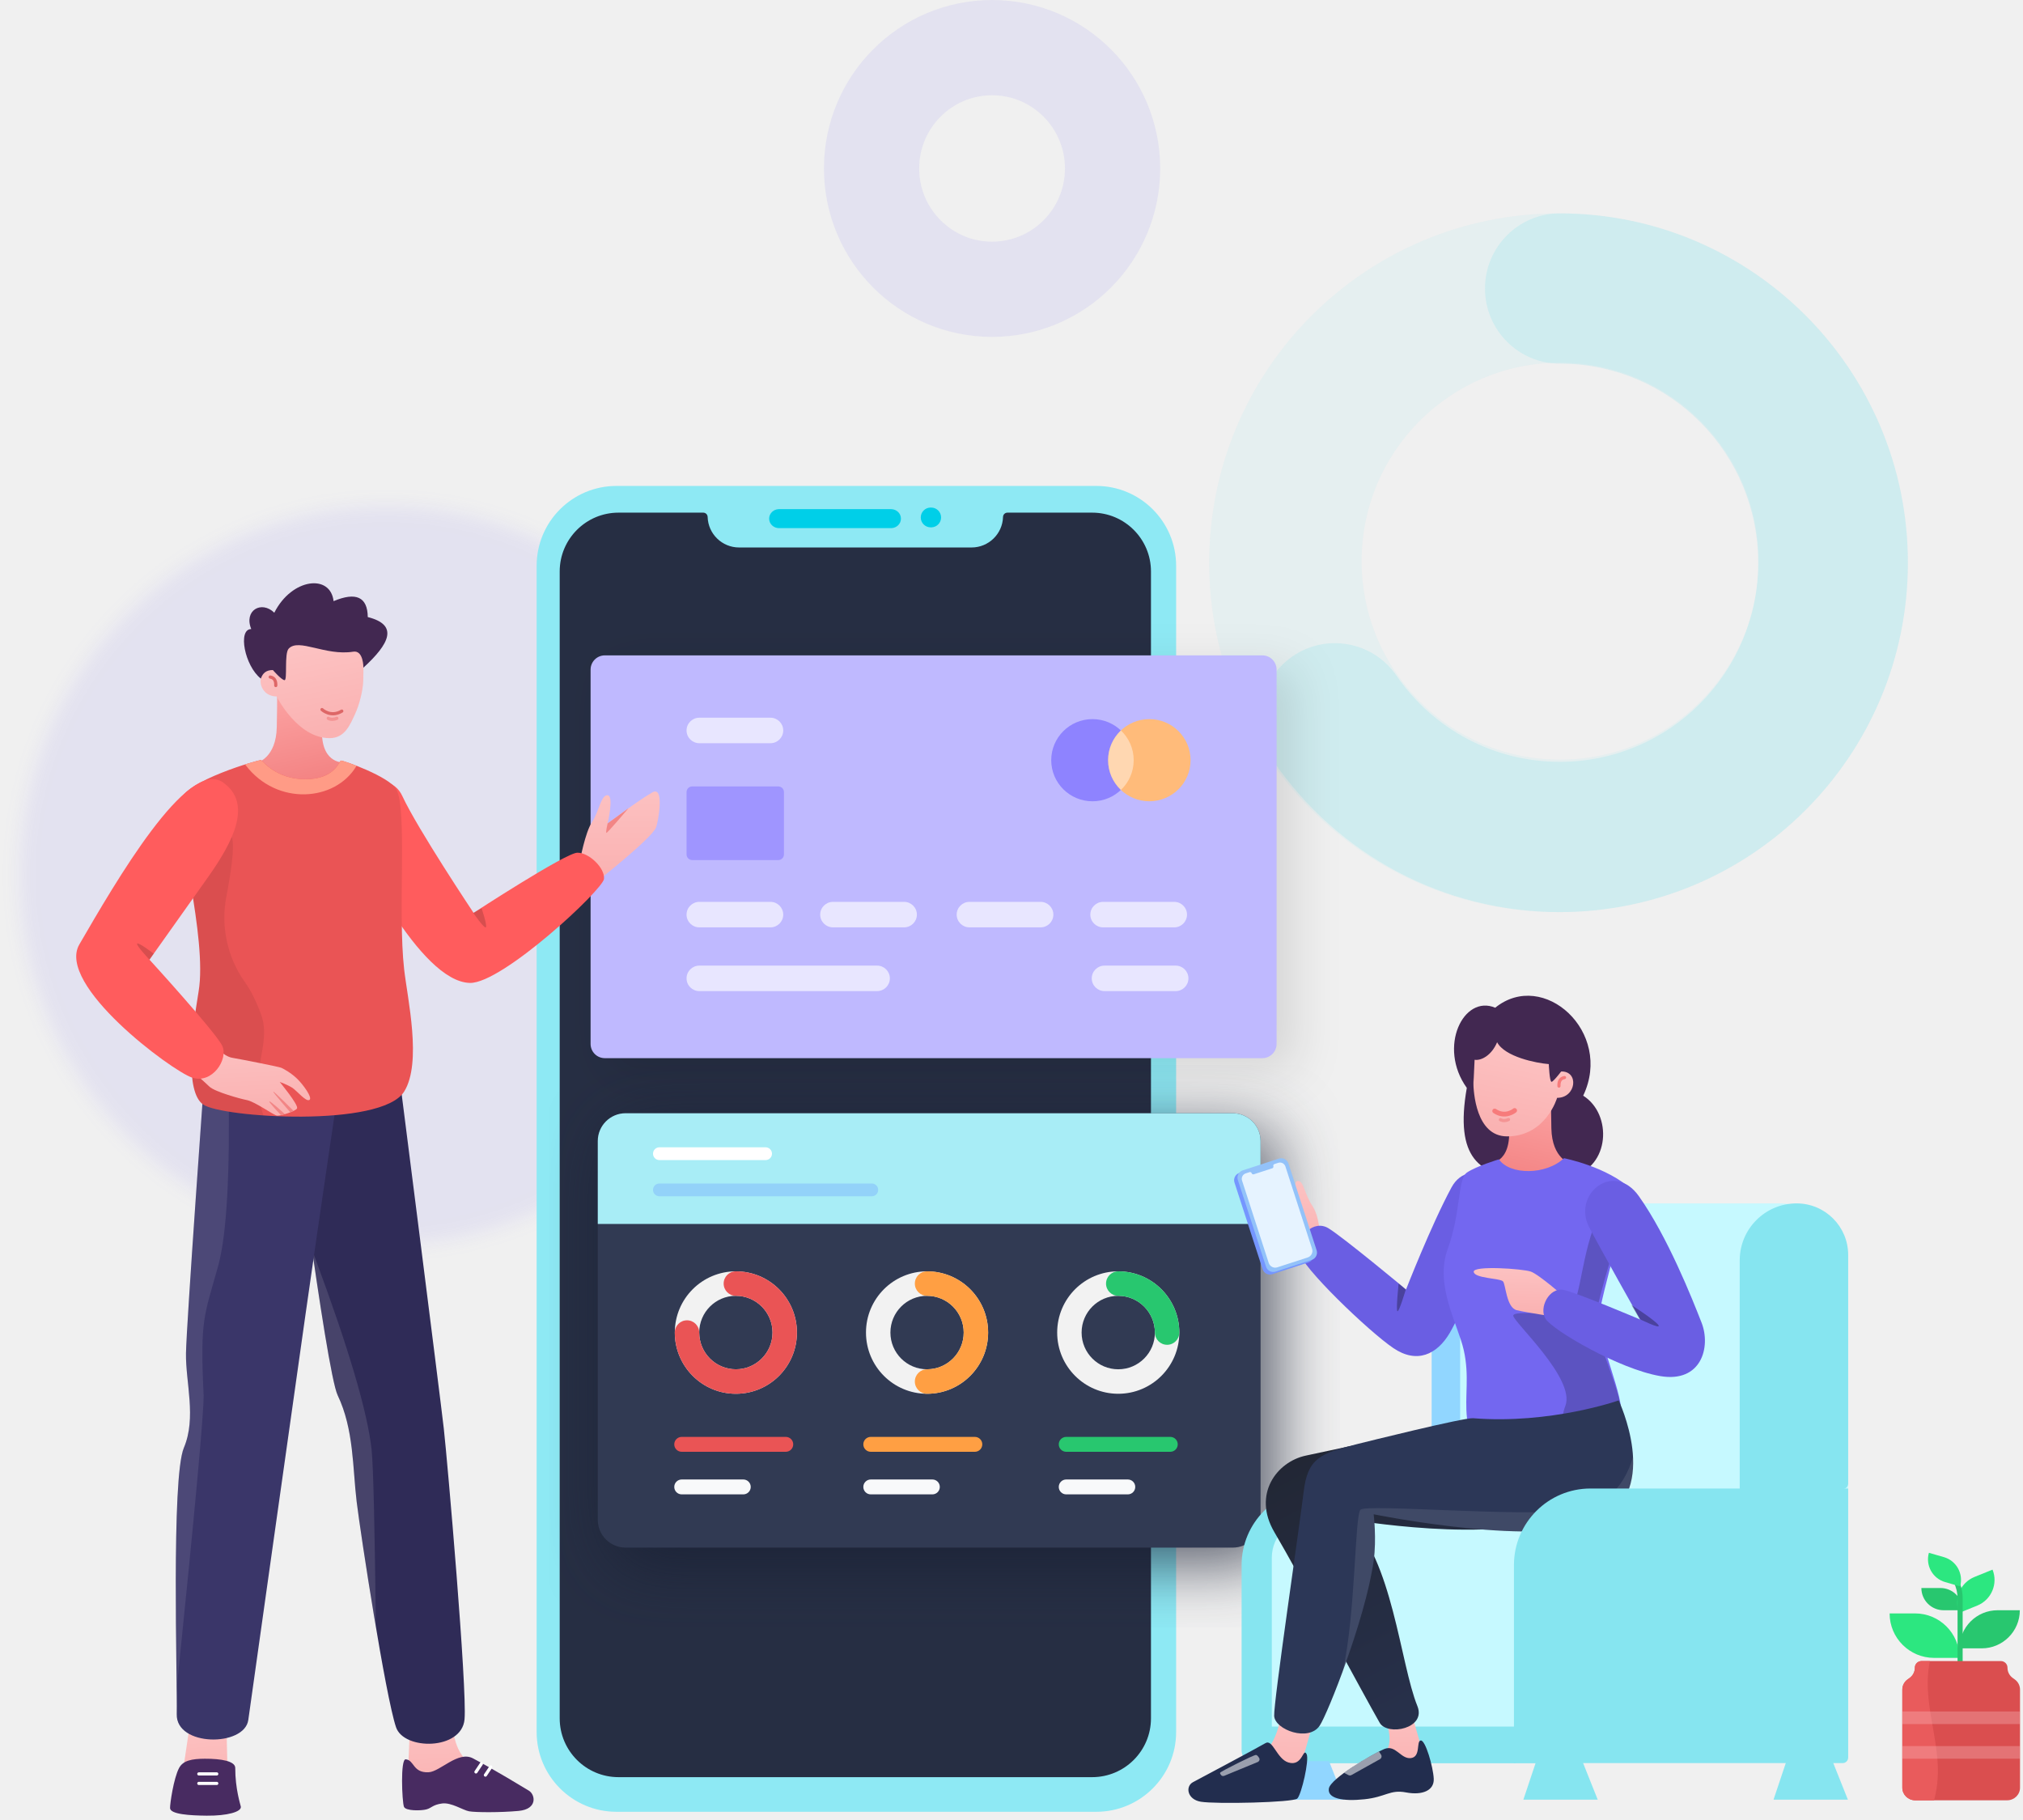
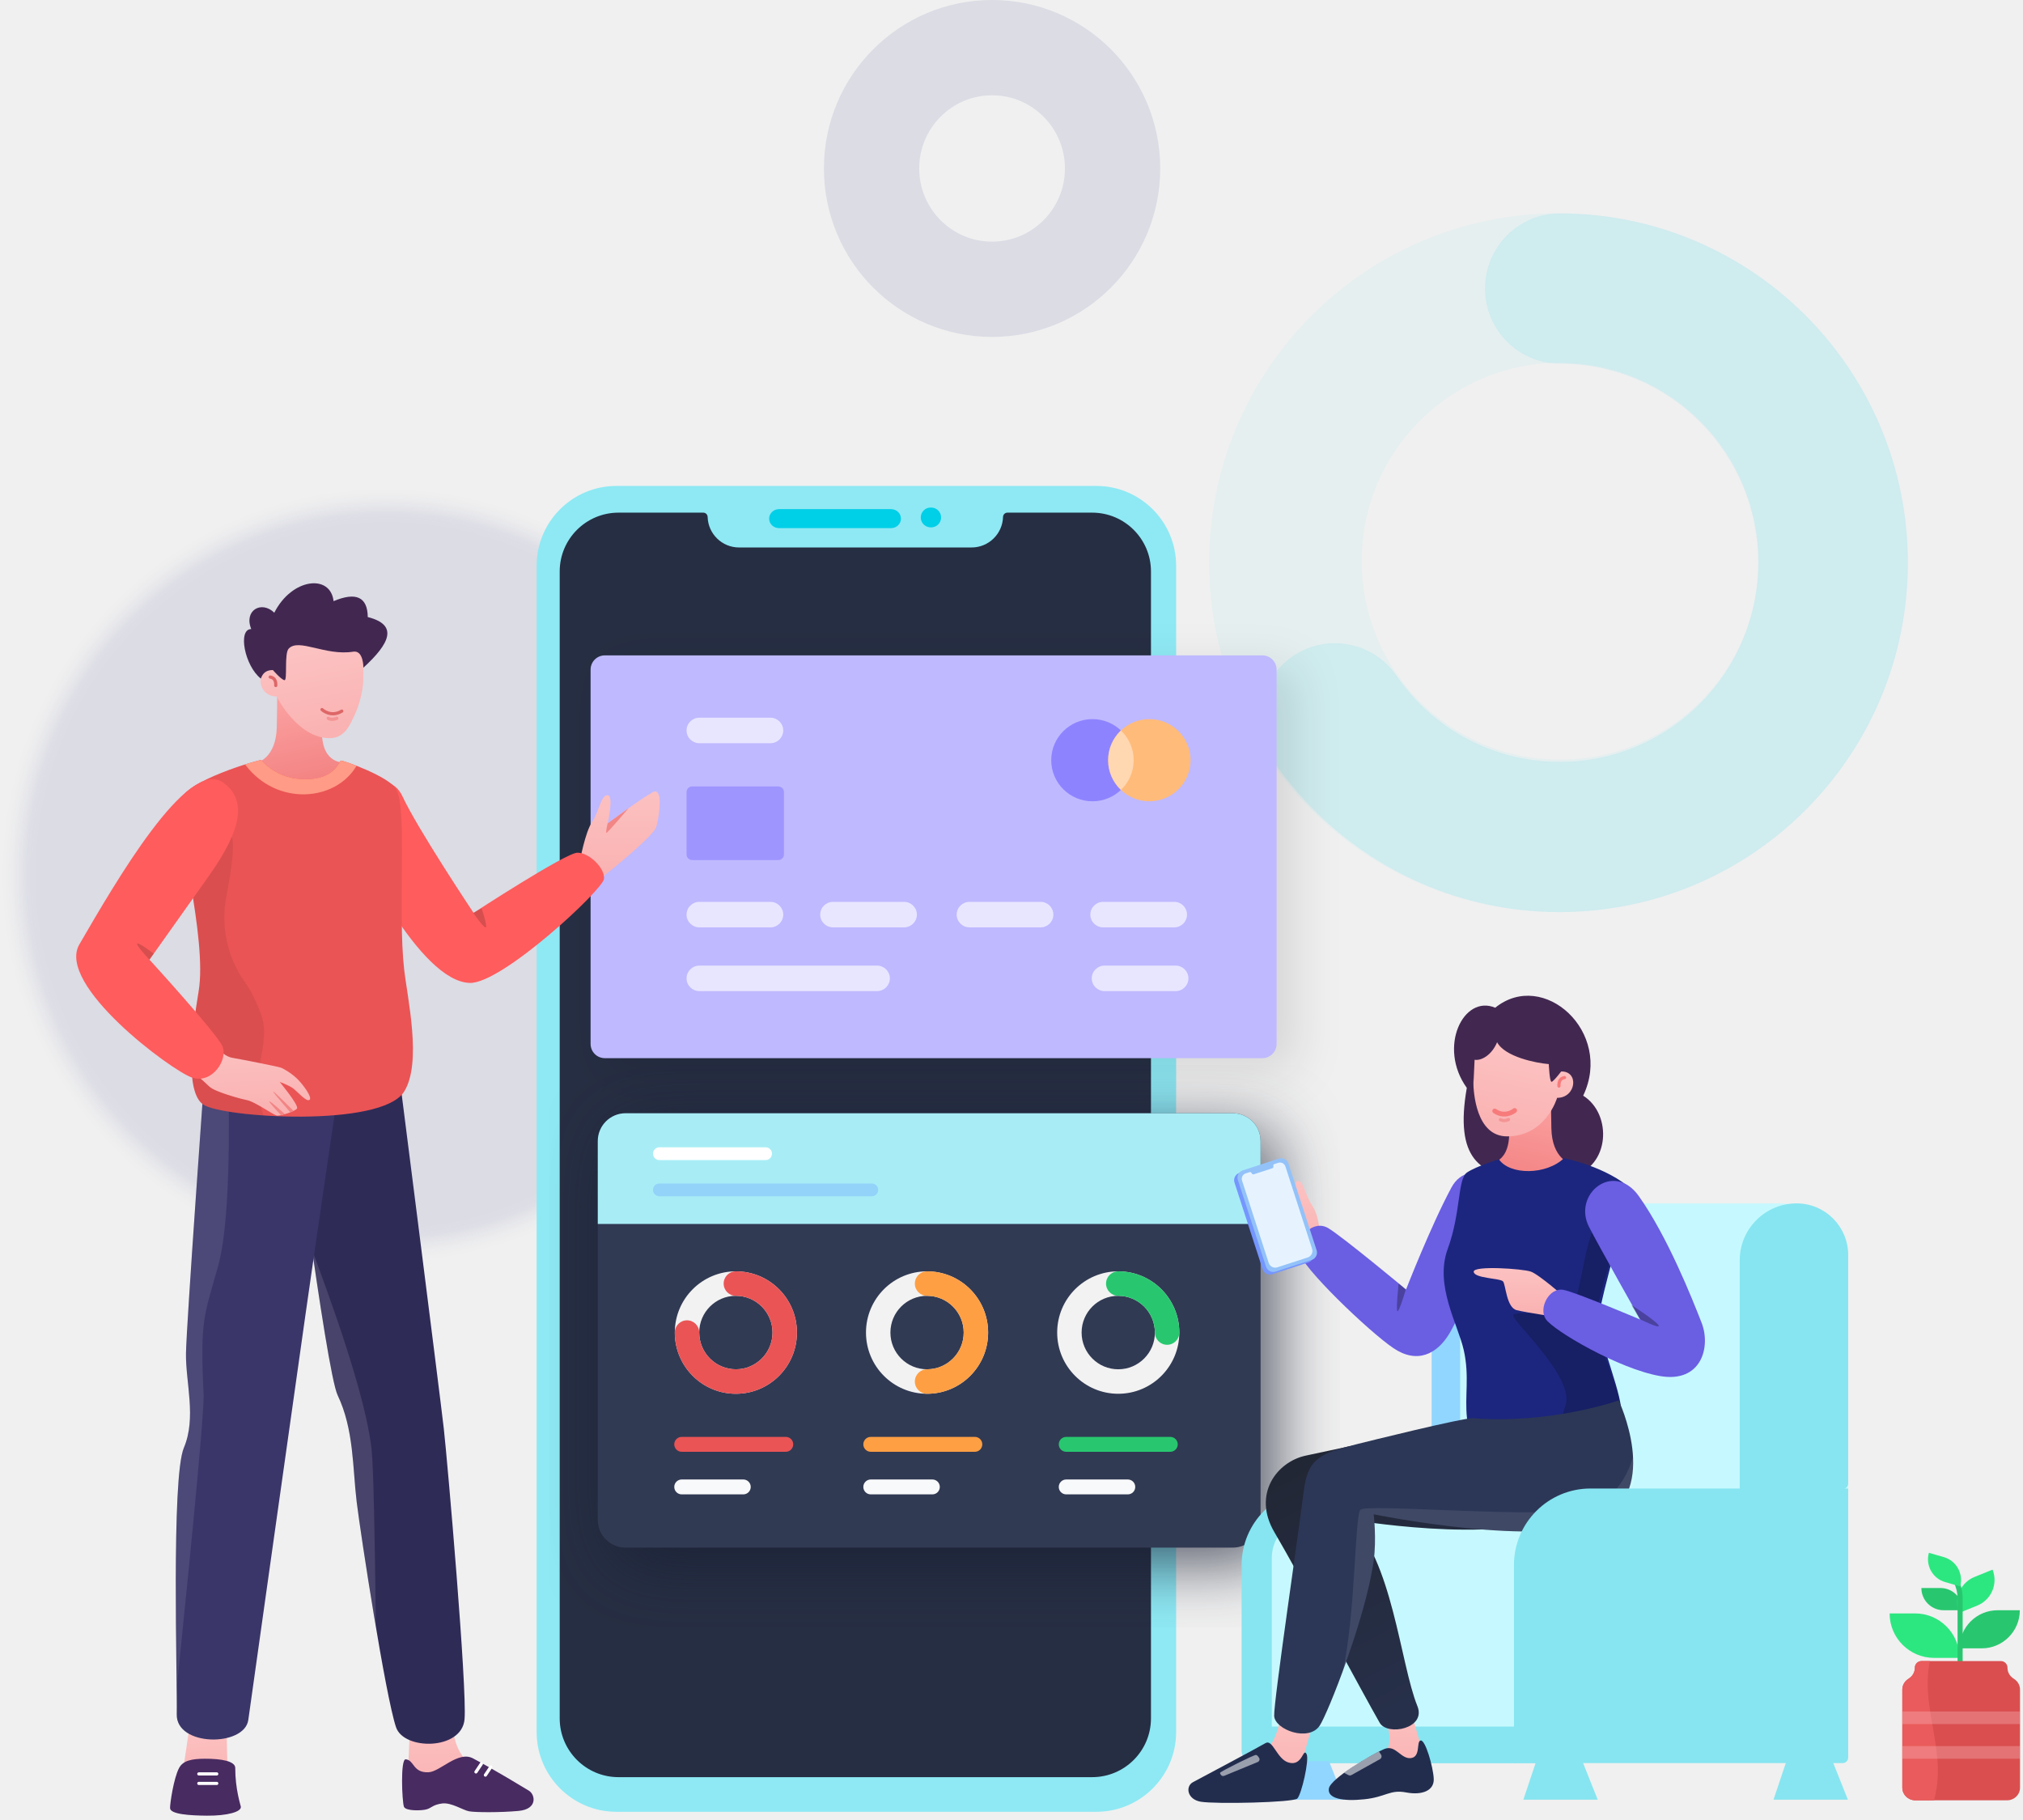
<svg xmlns="http://www.w3.org/2000/svg" width="637" height="573" viewBox="0 0 637 573" fill="none">
  <g id="Illustration">
    <g id="Shape">
      <g id="Oval" opacity="0.1" filter="url(#filter0_f)">
-         <ellipse cx="121.531" cy="275.607" rx="115.531" ry="116.393" fill="#7367F0" />
+         <ellipse cx="121.531" cy="275.607" rx="115.531" ry="116.393" fill="#1C267E" />
      </g>
      <path id="Oval_2" opacity="0.05" fill-rule="evenodd" clip-rule="evenodd" d="M380.75 177.185C380.75 116.434 429.999 67.185 490.75 67.185C551.501 67.185 600.75 116.434 600.75 177.185C600.75 237.937 551.501 287.185 490.75 287.185C429.999 287.185 380.75 237.937 380.75 177.185ZM553.75 176.685C553.75 142.167 525.768 114.185 491.25 114.185C456.732 114.185 428.75 142.167 428.75 176.685C428.75 211.203 456.732 239.185 491.25 239.185C525.768 239.185 553.75 211.203 553.75 176.685Z" fill="#00CFE8" />
-       <ellipse id="Oval_3" opacity="0.1" cx="312.382" cy="53.041" rx="37.944" ry="38.041" stroke="#7367F0" stroke-width="30" />
+       <ellipse id="Oval_3" opacity="0.1" cx="312.382" cy="53.041" rx="37.944" ry="38.041" stroke="#1C267E" stroke-width="30" />
      <path id="Path" opacity="0.1" d="M491.165 67.185C551.687 67.185 600.75 116.434 600.75 177.185C600.75 237.937 551.687 287.185 491.165 287.185C454.704 287.185 421.237 269.153 400.923 239.605C393.53 228.852 396.221 214.12 406.933 206.699C417.538 199.353 432.029 201.927 439.491 212.413L439.715 212.733C451.321 229.614 470.362 239.873 491.165 239.873C525.656 239.873 553.617 211.807 553.617 177.185C553.617 142.91 526.213 115.059 492.198 114.506L491.165 114.497C478.15 114.497 467.598 103.906 467.598 90.841C467.598 77.776 478.15 67.185 491.165 67.185Z" fill="#00CFE8" />
    </g>
    <g id="Mobile Banking App">
      <g id="Phone3">
        <path id="Rectangle" fill-rule="evenodd" clip-rule="evenodd" d="M168.975 178.137C168.975 164.254 180.229 153 194.112 153H345.201C359.084 153 370.338 164.254 370.338 178.137V545.323C370.338 559.206 359.084 570.46 345.201 570.46H194.112C180.229 570.46 168.975 559.206 168.975 545.323V178.137Z" fill="#8EE9F4" />
        <g id="Group 48">
          <path id="Rectangle_2" fill-rule="evenodd" clip-rule="evenodd" d="M176.237 179.934C176.237 169.705 184.53 161.412 194.759 161.412H221.439C222.187 161.412 222.799 162.007 222.821 162.755V162.755C222.976 168.115 227.365 172.379 232.727 172.379H305.926C311.288 172.379 315.678 168.115 315.833 162.755V162.755C315.854 162.007 316.467 161.412 317.215 161.412H343.894C354.124 161.412 362.416 169.705 362.416 179.934V541.033C362.416 551.263 354.124 559.555 343.894 559.555H194.759C184.53 559.555 176.237 551.263 176.237 541.033V179.934Z" fill="#262E43" />
          <mask id="mask0" mask-type="alpha" maskUnits="userSpaceOnUse" x="176" y="161" width="187" height="399">
            <path id="Rectangle_3" fill-rule="evenodd" clip-rule="evenodd" d="M176.237 179.934C176.237 169.705 184.53 161.412 194.759 161.412H221.439C222.187 161.412 222.799 162.007 222.821 162.755V162.755C222.976 168.115 227.365 172.379 232.727 172.379H305.926C311.288 172.379 315.678 168.115 315.833 162.755V162.755C315.854 162.007 316.467 161.412 317.215 161.412H343.894C354.124 161.412 362.416 169.705 362.416 179.934V541.033C362.416 551.263 354.124 559.555 343.894 559.555H194.759C184.53 559.555 176.237 551.263 176.237 541.033V179.934Z" fill="white" />
          </mask>
          <g mask="url(#mask0)">
            <ellipse id="Oval_4" cx="246.822" cy="403.737" rx="15.969" ry="15.951" fill="#E97EFF" fill-opacity="0.549" />
            <path id="Rectangle_4" fill-rule="evenodd" clip-rule="evenodd" d="M198.916 235.001C198.916 232.11 201.259 229.767 204.15 229.767H335.904C338.794 229.767 341.138 232.11 341.138 235.001V235.001C341.138 237.891 338.794 240.235 335.904 240.235H204.15C201.259 240.235 198.916 237.891 198.916 235.001V235.001Z" fill="#E97EFF" fill-opacity="0.549" />
          </g>
        </g>
        <path id="Path_2" d="M280.572 160.308C282.294 160.308 283.69 161.647 283.69 163.299C283.69 164.914 282.355 166.23 280.686 166.288L280.572 166.29H245.304C243.582 166.29 242.186 164.951 242.186 163.299C242.186 161.684 243.521 160.368 245.19 160.31L245.304 160.308H280.572Z" fill="#00CFE8" />
        <path id="Path_3" d="M293.21 159.81C294.933 159.81 296.329 161.205 296.329 162.925C296.329 164.608 294.994 165.979 293.325 166.039L293.21 166.041H293.047C291.324 166.041 289.928 164.646 289.928 162.925C289.928 161.243 291.263 159.872 292.932 159.812L293.047 159.81H293.21Z" fill="#00CFE8" />
      </g>
      <g id="BoardPieChart">
        <g id="Rectangle_5" filter="url(#filter1_d)">
          <path fill-rule="evenodd" clip-rule="evenodd" d="M188.229 359.27C188.229 354.434 192.15 350.513 196.986 350.513H388.175C393.011 350.513 396.931 354.434 396.931 359.27V478.524C396.931 483.361 393.011 487.281 388.175 487.281H196.986C192.15 487.281 188.229 483.361 188.229 478.524V359.27Z" fill="#313A53" />
        </g>
        <mask id="mask1" mask-type="alpha" maskUnits="userSpaceOnUse" x="188" y="350" width="209" height="138">
          <path id="Rectangle_6" fill-rule="evenodd" clip-rule="evenodd" d="M188.229 359.27C188.229 354.434 192.15 350.513 196.986 350.513H388.175C393.011 350.513 396.931 354.434 396.931 359.27V478.524C396.931 483.361 393.011 487.281 388.175 487.281H196.986C192.15 487.281 188.229 483.361 188.229 478.524V359.27Z" fill="white" />
        </mask>
        <g mask="url(#mask1)">
          <path id="Rectangle_7" fill-rule="evenodd" clip-rule="evenodd" d="M183.547 345.15H402.282V385.376H183.547L183.547 345.15Z" fill="#A8EDF6" />
          <path id="Rectangle_8" opacity="0.366" fill-rule="evenodd" clip-rule="evenodd" d="M205.621 374.649C205.621 373.538 206.522 372.638 207.632 372.638H274.515C275.626 372.638 276.526 373.538 276.526 374.649V374.649C276.526 375.76 275.626 376.66 274.515 376.66H207.632C206.522 376.66 205.621 375.76 205.621 374.649V374.649Z" fill="#6FA3FF" />
          <rect id="Rectangle_9" x="205.621" y="361.24" width="37.459" height="4.023" rx="2.011" fill="white" />
          <rect id="Rectangle_10" x="212.311" y="452.419" width="37.459" height="4.693" rx="2.346" fill="#EA5455" />
          <path id="Rectangle_11" fill-rule="evenodd" clip-rule="evenodd" d="M212.311 468.174C212.311 466.878 213.361 465.827 214.657 465.827H234.045C235.341 465.827 236.392 466.878 236.392 468.174V468.174C236.392 469.47 235.341 470.52 234.045 470.52H214.657C213.361 470.52 212.311 469.47 212.311 468.174V468.174Z" fill="#F8F9FA" />
          <rect id="Rectangle_12" x="271.844" y="452.419" width="37.459" height="4.693" rx="2.346" fill="#FF9F43" />
          <path id="Rectangle_13" fill-rule="evenodd" clip-rule="evenodd" d="M271.844 468.174C271.844 466.878 272.894 465.827 274.19 465.827H293.578C294.874 465.827 295.925 466.878 295.925 468.174V468.174C295.925 469.47 294.874 470.52 293.578 470.52H274.19C272.894 470.52 271.844 469.47 271.844 468.174V468.174Z" fill="#F8F9FA" />
          <rect id="Rectangle_14" x="333.385" y="452.419" width="37.459" height="4.693" rx="2.346" fill="#28C76F" />
          <path id="Rectangle_15" fill-rule="evenodd" clip-rule="evenodd" d="M333.385 468.174C333.385 466.878 334.435 465.827 335.731 465.827H355.119C356.415 465.827 357.466 466.878 357.466 468.174V468.174C357.466 469.47 356.415 470.52 355.119 470.52H335.731C334.435 470.52 333.385 469.47 333.385 468.174V468.174Z" fill="#F8F9FA" />
          <g id="Group 3">
            <path id="Oval_5" fill-rule="evenodd" clip-rule="evenodd" d="M352.114 438.843C362.735 438.843 371.345 430.213 371.345 419.568C371.345 408.923 362.735 400.293 352.114 400.293C341.493 400.293 332.883 408.923 332.883 419.568C332.883 430.213 341.493 438.843 352.114 438.843ZM352.114 431.133C345.741 431.133 340.575 425.955 340.575 419.568C340.575 413.181 345.741 408.003 352.114 408.003C358.487 408.003 363.653 413.181 363.653 419.568C363.653 425.955 358.487 431.133 352.114 431.133Z" fill="#F2F2F2" />
            <path id="Path_4" fill-rule="evenodd" clip-rule="evenodd" d="M371.345 419.568C371.345 408.923 362.735 400.293 352.114 400.293C349.99 400.293 348.268 402.019 348.268 404.148C348.268 406.277 349.99 408.003 352.114 408.003C358.414 408.003 363.535 413.064 363.651 419.351L363.653 419.568C363.653 421.697 365.375 423.423 367.499 423.423C369.623 423.423 371.345 421.697 371.345 419.568Z" fill="#28C76F" />
          </g>
          <g id="Group 4">
            <path id="Oval_6" fill-rule="evenodd" clip-rule="evenodd" d="M291.911 438.843C302.532 438.843 311.142 430.213 311.142 419.568C311.142 408.923 302.532 400.293 291.911 400.293C281.29 400.293 272.68 408.923 272.68 419.568C272.68 430.213 281.29 438.843 291.911 438.843ZM291.911 431.133C285.538 431.133 280.372 425.955 280.372 419.568C280.372 413.181 285.538 408.003 291.911 408.003C298.284 408.003 303.45 413.181 303.45 419.568C303.45 425.955 298.284 431.133 291.911 431.133Z" fill="#F2F2F2" />
            <path id="Path_5" d="M291.911 438.843C302.532 438.843 311.142 430.213 311.142 419.568C311.142 408.923 302.532 400.293 291.911 400.293C289.786 400.293 288.064 402.019 288.064 404.148C288.064 406.277 289.786 408.003 291.911 408.003C298.283 408.003 303.45 413.181 303.45 419.568C303.45 425.882 298.4 431.015 292.127 431.131L291.911 431.133C289.786 431.133 288.064 432.859 288.064 434.988C288.064 437.117 289.786 438.843 291.911 438.843Z" fill="#FF9F43" />
          </g>
          <g id="Group 6">
            <path id="Oval_7" fill-rule="evenodd" clip-rule="evenodd" d="M231.709 438.843C242.33 438.843 250.94 430.213 250.94 419.568C250.94 408.923 242.33 400.293 231.709 400.293C221.088 400.293 212.478 408.923 212.478 419.568C212.478 430.213 221.088 438.843 231.709 438.843ZM231.709 431.133C225.336 431.133 220.17 425.955 220.17 419.568C220.17 413.181 225.336 408.003 231.709 408.003C238.082 408.003 243.248 413.181 243.248 419.568C243.248 425.955 238.082 431.133 231.709 431.133Z" fill="#F2F2F2" />
            <path id="Path_6" fill-rule="evenodd" clip-rule="evenodd" d="M212.478 419.568C212.478 430.213 221.088 438.843 231.709 438.843C242.33 438.843 250.94 430.213 250.94 419.568C250.94 408.923 242.33 400.293 231.709 400.293C229.585 400.293 227.863 402.019 227.863 404.148C227.863 406.277 229.585 408.003 231.709 408.003C238.082 408.003 243.248 413.181 243.248 419.568C243.248 425.955 238.082 431.133 231.709 431.133C225.336 431.133 220.17 425.955 220.17 419.568C220.17 417.439 218.448 415.713 216.324 415.713C214.2 415.713 212.478 417.439 212.478 419.568Z" fill="#EA5455" />
          </g>
        </g>
      </g>
      <g id="VisaCard2">
        <g id="Rectangle_16" filter="url(#filter2_d)">
          <path fill-rule="evenodd" clip-rule="evenodd" d="M190.441 206.351H397.491C399.964 206.351 401.968 208.361 401.968 210.841V328.683C401.968 331.163 399.964 333.172 397.491 333.172H190.441C187.968 333.172 185.964 331.163 185.964 328.683V210.841C185.964 208.361 187.968 206.351 190.441 206.351Z" fill="#BFB9FF" />
        </g>
        <g id="Group 46">
          <g id="Group 45">
            <g id="Group 43">
              <ellipse id="Oval_8" cx="343.993" cy="239.357" rx="12.983" ry="12.935" fill="#8E83FF" />
              <ellipse id="Oval Copy 10" cx="361.901" cy="239.357" rx="12.983" ry="12.935" fill="#FFBB7A" />
              <path id="Path_7" fill-rule="evenodd" clip-rule="evenodd" d="M352.83 230.104L352.949 229.992C355.43 232.348 356.976 235.673 356.976 239.357C356.976 243.042 355.43 246.367 352.949 248.723C350.465 246.368 348.918 243.042 348.918 239.357C348.918 235.731 350.416 232.452 352.83 230.104L352.949 229.992L352.83 230.104Z" fill="white" fill-opacity="0.416" />
            </g>
            <path id="Rectangle_17" fill-rule="evenodd" clip-rule="evenodd" d="M217.972 247.609H245.057C246.046 247.609 246.848 248.408 246.848 249.393V269.019C246.848 270.004 246.046 270.803 245.057 270.803H217.972C216.983 270.803 216.182 270.004 216.182 269.019V249.393C216.182 248.408 216.983 247.609 217.972 247.609Z" fill="#9F95FF" />
          </g>
          <g id="Group 44">
            <path id="Rectangle_18" fill-rule="evenodd" clip-rule="evenodd" d="M220.211 283.96H242.595C244.82 283.96 246.624 285.758 246.624 287.975C246.624 290.192 244.82 291.989 242.595 291.989H220.211C217.986 291.989 216.182 290.192 216.182 287.975C216.182 285.758 217.986 283.96 220.211 283.96Z" fill="white" fill-opacity="0.647" />
            <path id="Rectangle_19" fill-rule="evenodd" clip-rule="evenodd" d="M220.211 304.032H276.17C278.396 304.032 280.199 305.829 280.199 308.046C280.199 310.263 278.396 312.06 276.17 312.06H220.211C217.986 312.06 216.182 310.263 216.182 308.046C216.182 305.829 217.986 304.032 220.211 304.032Z" fill="white" fill-opacity="0.647" />
            <path id="Rectangle_20" fill-rule="evenodd" clip-rule="evenodd" d="M347.799 304.032H370.182C372.408 304.032 374.212 305.829 374.212 308.046C374.212 310.263 372.408 312.06 370.182 312.06H347.799C345.573 312.06 343.77 310.263 343.77 308.046C343.77 305.829 345.573 304.032 347.799 304.032Z" fill="white" fill-opacity="0.647" />
            <path id="Rectangle_21" fill-rule="evenodd" clip-rule="evenodd" d="M220.211 225.977H242.595C244.82 225.977 246.624 227.774 246.624 229.991C246.624 232.208 244.82 234.005 242.595 234.005H220.211C217.986 234.005 216.182 232.208 216.182 229.991C216.182 227.774 217.986 225.977 220.211 225.977Z" fill="white" fill-opacity="0.647" />
            <path id="Rectangle Copy 38" fill-rule="evenodd" clip-rule="evenodd" d="M262.293 283.96H284.677C286.902 283.96 288.706 285.758 288.706 287.975C288.706 290.192 286.902 291.989 284.677 291.989H262.293C260.068 291.989 258.264 290.192 258.264 287.975C258.264 285.758 260.068 283.96 262.293 283.96Z" fill="white" fill-opacity="0.647" />
            <path id="Rectangle Copy 39" fill-rule="evenodd" clip-rule="evenodd" d="M305.269 283.96H327.653C329.878 283.96 331.682 285.758 331.682 287.975C331.682 290.192 329.878 291.989 327.653 291.989H305.269C303.044 291.989 301.24 290.192 301.24 287.975C301.24 285.758 303.044 283.96 305.269 283.96Z" fill="white" fill-opacity="0.647" />
            <path id="Rectangle Copy 40" fill-rule="evenodd" clip-rule="evenodd" d="M347.351 283.96H369.735C371.96 283.96 373.764 285.758 373.764 287.975C373.764 290.192 371.96 291.989 369.735 291.989H347.351C345.126 291.989 343.322 290.192 343.322 287.975C343.322 285.758 345.126 283.96 347.351 283.96Z" fill="white" fill-opacity="0.647" />
          </g>
        </g>
      </g>
      <g id="Men1.1">
        <g id="LLeg">
          <path id="Path_8" fill-rule="evenodd" clip-rule="evenodd" d="M142.482 542C142.482 542 142.328 551.857 148.381 555.358C154.434 558.86 163.812 565.365 163.812 565.365L128.137 566.574L129.154 541.911L142.482 542Z" fill="url(#paint0_linear)" />
          <path id="Path_9" fill-rule="evenodd" clip-rule="evenodd" d="M127.761 553.936C130.519 554.22 129.916 558.21 134.922 558.016C138.569 557.874 144.257 551.148 148.936 553.639C156.078 557.442 164.453 562.57 166.506 563.791C168.56 565.013 169.371 569.618 163.303 570.184C157.501 570.724 149.668 570.664 147.707 570.306C145.744 569.949 142.105 567.446 139.177 567.846C136.249 568.247 135.915 569.256 134.279 569.703C132.643 570.15 127.704 570.247 127.192 568.868C126.603 567.286 126.014 553.756 127.761 553.936Z" fill="#482B61" />
          <path id="Path_10" fill-rule="evenodd" clip-rule="evenodd" d="M124.996 332.889C124.996 332.889 138.605 439.705 139.743 449.806C140.88 459.908 147.128 531.771 146.273 541.357C145.402 551.118 127.14 551.171 124.69 543.806C121.337 533.725 113.585 483.341 112.303 472.819C111.021 462.298 111.471 450.083 106.319 439.309C102.63 431.596 90.423 335.628 90.423 335.628L124.996 332.889Z" fill="#2F2B57" />
          <path id="Path_11" opacity="0.591" fill-rule="evenodd" clip-rule="evenodd" d="M116.998 456.324L117.046 456.805C117.566 462.384 118.001 480.866 118.352 512.249L117.569 507.562C115.113 492.698 112.931 477.974 112.303 472.819C111.048 462.517 111.453 450.591 106.634 439.985L106.319 439.309C104.695 435.915 101.422 415.426 98.266 393.547L99.257 396.201C109.796 424.543 115.709 444.584 116.998 456.324Z" fill="white" fill-opacity="0.192" />
          <path id="Path 10" d="M151.575 555.354L149.868 557.907" stroke="white" stroke-linecap="round" />
          <path id="Path 10_2" d="M154.554 556.352L152.848 558.906" stroke="white" stroke-linecap="round" />
        </g>
        <g id="RLeg">
          <path id="Path_12" fill-rule="evenodd" clip-rule="evenodd" d="M59.586 544.261L56.394 565.817L71.825 565.739L71.32 543.86L59.586 544.261Z" fill="url(#paint1_linear)" />
          <path id="Path_13" fill-rule="evenodd" clip-rule="evenodd" d="M53.55 569.305C53.499 568.047 54.67 559.89 56.394 556.66C57.644 554.318 60.417 553.769 64.474 553.752C69.707 553.732 74.081 554.523 74.075 556.66C74.056 563.199 75.714 568.228 75.826 568.802C76.153 570.488 71.472 571.747 65.08 571.682C59.847 571.631 53.631 571.266 53.55 569.305Z" fill="#482B61" />
          <path id="Path_14" fill-rule="evenodd" clip-rule="evenodd" d="M107.504 336.396C107.504 336.396 100.429 384.069 96.146 414.233C91.937 443.873 79.474 532.285 78.186 541.54C77.004 550.036 55.422 550.036 55.649 539.747C55.876 529.457 53.878 465.335 57.897 455.841C61.915 446.348 58.417 435.299 58.563 426.076C58.709 416.853 64.489 337.012 64.489 337.012L107.504 336.396Z" fill="#3A3669" />
          <path id="Path_15" opacity="0.462" fill-rule="evenodd" clip-rule="evenodd" d="M68.797 398.217L68.459 399.444C64.362 414.163 62.949 415.49 64.11 438.967L64.121 439.444C64.162 445.351 61.353 475.917 55.694 531.142L55.669 527.709C55.47 505.18 54.64 464.445 57.794 456.097L57.897 455.841C61.915 446.348 58.417 435.299 58.563 426.076C58.709 416.853 64.489 337.013 64.489 337.013L71.871 336.906L71.946 340.563C72.477 369.125 71.427 388.343 68.797 398.217V398.217Z" fill="white" fill-opacity="0.192" />
          <path id="Path 9" d="M62.605 558.534H68.253" stroke="white" stroke-linecap="round" />
          <path id="Path 9_2" d="M62.605 561.529H68.253" stroke="white" stroke-linecap="round" />
        </g>
        <g id="Head">
          <path id="Path_16" fill-rule="evenodd" clip-rule="evenodd" d="M81.035 240.078C81.035 240.078 86.946 238.683 87.151 228.949C87.356 219.214 87.212 215.891 87.212 215.891L101.226 215.655C101.226 215.655 101.368 226.504 101.37 230.428C101.375 240.968 108.682 240.078 108.682 240.078C108.682 240.078 107.163 248.624 95.365 249.291C86.154 249.812 81.035 240.078 81.035 240.078Z" fill="url(#paint2_linear)" />
          <g id="Head1">
            <path id="Path_17" fill-rule="evenodd" clip-rule="evenodd" d="M85.926 210.97C80.118 210.745 81.065 219.291 87.099 219.279C87.099 219.279 93.583 232.383 103.764 232.417C108.668 232.434 110.269 228.043 111.739 224.962C113.209 221.88 114.288 217.27 114.378 214.447C114.474 211.437 114.486 201.55 114.486 201.55L85.7 201.537L85.926 210.97Z" fill="url(#paint3_linear)" />
            <path id="Path_18" d="M103.356 226.173C104.227 226.654 105.263 226.535 106.065 226.173" stroke="#F49494" stroke-linecap="round" />
            <path id="Path 8" d="M86.832 215.849C86.892 214.478 86.476 213.39 85.085 213.171" stroke="#DE6767" stroke-linecap="round" />
            <path id="Path_19" fill-rule="evenodd" clip-rule="evenodd" d="M85.926 210.971C85.926 210.971 88.597 214.069 89.585 214.154C90.573 214.24 89.447 205.769 90.902 204.226C94.098 200.835 102.45 206.597 111.233 205.189C114.486 204.668 114.428 210.228 114.428 210.228C122.638 202.703 125.615 196.767 115.804 194.289C115.726 187.92 112.081 186.322 105.032 189.276C104.09 180.673 91.912 181.971 86.369 192.916C82.356 188.992 76.717 192.16 79.11 198.064C74.79 198.064 77.041 209.672 82.133 213.66C82.74 211.918 83.85 210.971 85.926 210.971Z" fill="#422851" />
            <path id="Path_20" d="M101.387 223.414C101.387 223.414 104.152 226.029 107.624 223.899" stroke="#DE6767" stroke-linecap="round" />
          </g>
        </g>
        <g id="LArm">
          <g id="Group 3_2">
            <path id="Path_21" fill-rule="evenodd" clip-rule="evenodd" d="M182.553 271.335C182.553 271.335 184.215 262.095 186.414 258.858C188.613 255.619 189.254 250.179 191.329 250.379C193.404 250.58 191.326 259.265 191.326 259.265C191.326 259.265 201.002 252.005 205.392 249.504C209.397 247.223 207.2 259.026 206.574 260.531C205.083 264.112 187.833 277.63 187.833 277.63C187.833 277.63 182.93 272.157 182.553 271.335Z" fill="url(#paint4_linear)" />
            <path id="Path_22" fill-rule="evenodd" clip-rule="evenodd" d="M191.326 259.264C191.326 259.264 190.612 262.235 190.968 262.235C191.325 262.235 197.892 254.487 197.892 254.487L191.326 259.264Z" fill="#F28585" />
          </g>
          <path id="Path_23" fill-rule="evenodd" clip-rule="evenodd" d="M126.694 250.655C131.425 260.915 149.121 287.426 149.121 287.426C149.121 287.426 178.119 268.52 181.809 268.481C185.499 268.442 190.509 273.338 190.194 276.717C189.879 280.096 158.129 309.732 147.946 309.483C132.113 309.095 112.258 267.922 110.219 262.419C104.759 247.678 122.079 240.647 126.694 250.655Z" fill="#FF5C5D" />
          <path id="Path 5" fill-rule="evenodd" clip-rule="evenodd" d="M149.016 287.407C149.016 287.407 152.364 292.312 152.964 291.99C153.564 291.668 151.648 285.994 151.648 285.994L149.016 287.407Z" fill="black" fill-opacity="0.16" />
        </g>
        <g id="Body">
          <path id="Path_24" fill-rule="evenodd" clip-rule="evenodd" d="M56.657 252.296C55.171 259.42 65.346 295.325 62.546 312.122C60.332 325.406 58.219 343.698 63.957 347.759C69.799 351.894 120.087 355.177 127.255 343.698C132.941 334.591 128.286 314.396 127.255 305.183C125.198 286.804 128.304 255.042 124.814 248.546C122.65 244.516 107.892 239.319 107.338 239.48C106.783 239.641 105.48 245.351 96.149 245.351C86.817 245.351 82.696 239.48 82.195 239.319C81.694 239.158 58.001 245.852 56.657 252.296Z" fill="#EA5455" />
          <path id="Path_25" fill-rule="evenodd" clip-rule="evenodd" d="M82.172 239.316L82.195 239.319C82.697 239.48 86.817 245.351 96.149 245.351C105.481 245.351 106.784 239.641 107.338 239.48C107.538 239.422 109.589 240.062 112.229 241.093L112.217 241.214C105.547 252.415 87.205 253.795 77.4 240.981L77.178 240.685L78.272 240.345C80.274 239.737 81.707 239.371 82.097 239.322L82.172 239.316Z" fill="#FF9B86" />
          <path id="Path_26" fill-rule="evenodd" clip-rule="evenodd" d="M56.688 257.245L57.511 257.359C66.233 258.607 71.348 260.58 72.857 263.28C73.847 265.052 73.387 271.044 71.476 281.257L71.273 282.329C69.501 291.586 71.528 301.163 76.877 308.888L77.178 309.316C78.987 311.847 80.654 315.179 82.181 319.314C85.722 328.903 78.19 336.983 82.96 351.25L81.986 351.178C73.12 350.499 65.949 349.169 63.957 347.759C58.219 343.698 60.333 325.406 62.546 312.122C64.928 297.83 57.917 269.704 56.688 257.245Z" fill="black" fill-opacity="0.067" />
        </g>
        <g id="Rarm">
          <g id="Group 2">
            <path id="Path_27" fill-rule="evenodd" clip-rule="evenodd" d="M66.881 328.606C66.881 328.606 70.229 332.556 73.086 333.047C75.943 333.538 87.901 335.877 88.631 336.224C89.321 336.551 91.68 337.793 93.697 339.786C95.445 341.512 98.469 345.606 97.455 346.31C96.371 347.063 93.445 343.371 91.977 342.459C90.438 341.501 88.072 340.654 88.072 340.654C88.072 340.654 93.924 347.713 93.552 348.946C93.281 349.847 88.305 351.384 87.24 351.268C86.176 351.153 80.313 346.86 77.678 346.361C75.85 346.015 67.666 343.798 65.94 342.133C64.215 340.468 60.333 337.089 60.333 337.089L66.881 328.606Z" fill="url(#paint5_linear)" />
            <path id="Path_28" fill-rule="evenodd" clip-rule="evenodd" d="M92.424 349.765C92.424 349.765 86.3 343.594 86.044 343.7C85.789 343.805 91.38 350.194 91.38 350.194L92.424 349.765Z" fill="#F28585" />
            <path id="Path_29" fill-rule="evenodd" clip-rule="evenodd" d="M89.694 350.778C89.694 350.778 85.107 346.575 84.807 346.778C84.507 346.98 88.481 351.121 88.481 351.121L89.694 350.778Z" fill="#F28585" />
          </g>
          <path id="Path_30" fill-rule="evenodd" clip-rule="evenodd" d="M70.209 246.345C79.665 252.998 73.347 265.092 65.503 276.186C58.175 286.549 47.068 302.158 47.068 302.158C47.068 302.158 67.953 325.034 69.97 329.266C71.987 333.499 66.836 341.448 60.431 339.277C54.026 337.106 17.578 310.107 24.99 297.348C36.311 277.859 59.04 238.486 70.209 246.345Z" fill="#FF5C5D" />
          <path id="Path 6" fill-rule="evenodd" clip-rule="evenodd" d="M47.068 302.158C47.068 302.158 42.782 297.624 43.183 297.099C43.583 296.575 48.413 300.281 48.413 300.281L47.068 302.158Z" fill="black" fill-opacity="0.16" />
        </g>
      </g>
      <g id="Group 7">
        <path id="Rectangle_22" fill-rule="evenodd" clip-rule="evenodd" d="M390.956 492.784C390.956 479.468 401.751 468.672 415.067 468.672L496.198 468.672V551.132C496.198 553.341 494.407 555.132 492.198 555.132H394.956C392.747 555.132 390.956 553.341 390.956 551.132L390.956 492.784Z" fill="#86E5F0" />
        <path id="Rectangle_23" fill-rule="evenodd" clip-rule="evenodd" d="M400.465 538.065L477.244 538.065V555.132H400.465V538.065Z" fill="#86E5F0" />
        <path id="Path_31" fill-rule="evenodd" clip-rule="evenodd" d="M498.245 554.514L503.088 566.644H479.675L483.732 554.514H498.245Z" fill="#86E5F0" />
        <path id="Path_32" fill-rule="evenodd" clip-rule="evenodd" d="M418.474 554.514L423.318 566.644H399.904L403.962 554.514H418.474Z" fill="#91D6FF" />
        <path id="Path_33" fill-rule="evenodd" clip-rule="evenodd" d="M577.018 554.514L581.862 566.644H558.448L562.506 554.514H577.018Z" fill="#86E5F0" />
        <path id="Rectangle_24" fill-rule="evenodd" clip-rule="evenodd" d="M450.796 403.492C450.796 390.38 461.275 379.671 474.384 379.387L496.796 378.901V476.828H450.796L450.796 403.492Z" fill="#91D6FF" />
        <path id="Rectangle_25" fill-rule="evenodd" clip-rule="evenodd" d="M459.77 403.012C459.77 389.696 470.565 378.901 483.881 378.901H560.112C572.174 378.901 581.952 388.679 581.952 400.741V477.076C581.952 478.041 581.169 478.824 580.205 478.824H459.77L459.77 403.012Z" fill="#C6F9FF" />
        <path id="Rectangle_26" fill-rule="evenodd" clip-rule="evenodd" d="M547.805 396.818C547.805 386.923 555.827 378.901 565.722 378.901V378.901C574.685 378.901 581.952 386.167 581.952 395.13V467.1C581.952 468.065 581.169 468.847 580.205 468.847H547.805V396.818Z" fill="#86E5F0" />
        <path id="Rectangle_27" fill-rule="evenodd" clip-rule="evenodd" d="M400.465 490.474C400.465 483.515 406.106 477.874 413.065 477.874H491.345V543.628H400.465V490.474Z" fill="#C6F9FF" />
        <g id="Wom1.4">
          <g id="Head_2">
            <path id="Path_34" fill-rule="evenodd" clip-rule="evenodd" d="M494.783 370.394C506.982 367.552 507.785 350.8 498.511 344.989C508.075 324.929 485.958 305.012 470.808 317.295C460.876 313.041 452.622 329.64 461.864 342.532C457.989 364.667 465.875 370.388 480.092 370.632L494.783 370.394Z" fill="#422851" />
            <path id="Path_35" fill-rule="evenodd" clip-rule="evenodd" d="M494.632 366.393C494.632 366.393 488.698 365 488.492 355.271C488.286 345.543 488.431 342.223 488.431 342.223L475.36 341.987C475.36 341.987 475.218 352.828 475.216 356.75C475.21 367.283 467.875 366.393 467.875 366.393C467.875 366.393 469.4 374.934 481.244 375.6C490.491 376.121 494.632 366.393 494.632 366.393Z" fill="url(#paint6_linear)" />
            <path id="Path_36" fill-rule="evenodd" clip-rule="evenodd" d="M491.477 337.365C497.308 337.139 496.357 345.679 490.3 345.668C490.3 345.668 486.782 357.8 474.568 357.8C464.648 357.8 464.003 343.66 463.913 340.839C463.816 337.831 463.804 327.95 463.804 327.95L491.704 327.938L491.477 337.365Z" fill="url(#paint7_linear)" />
            <path id="Path_37" d="M476.923 349.65C476.923 349.65 474.014 352.114 470.644 349.806" stroke="#F77B7B" stroke-width="1.5" stroke-linecap="round" />
            <path id="Path_38" d="M475.003 352.504C474.098 352.922 473.226 352.952 472.448 352.536" stroke="#F49494" stroke-linecap="round" />
            <path id="Path 8_2" d="M490.884 341.958C490.824 340.588 491.241 339.5 492.638 339.281" stroke="#F77B7B" stroke-linecap="round" />
            <path id="Path_39" fill-rule="evenodd" clip-rule="evenodd" d="M492.4 336.309C492.4 336.309 489.204 340.6 488.557 340.623C487.909 340.646 487.683 335.043 487.683 335.043C483.762 334.743 473.841 332.766 471.408 328.161C469.708 332.224 466.456 334.029 464.32 333.683L463.915 342.315L462.918 324.96H493.182L492.4 336.309Z" fill="#422851" />
          </g>
          <g id="LLeg_2">
            <path id="Path_40" fill-rule="evenodd" clip-rule="evenodd" d="M434.913 537.945C434.913 537.945 440.143 548.516 435.855 551.847C431.561 555.179 420.217 561.422 420.217 561.422L450.271 559.532L443.59 536.478L434.913 537.945Z" fill="url(#paint8_linear)" />
            <path id="Path_41" fill-rule="evenodd" clip-rule="evenodd" d="M447.364 548.005C445.881 548.178 447.465 553.174 444.254 553.554C441.049 553.934 439.491 549.201 435.854 550.701C432.217 552.202 418.954 559.96 418.431 563.132C417.903 566.303 422.844 567.236 429.622 566.52C436.399 565.804 437.648 563.391 442.736 564.363C447.817 565.334 451.623 563.786 451.456 560.071C451.288 556.357 448.847 547.832 447.364 548.005Z" fill="#222D4E" />
            <path id="Path 14" fill-rule="evenodd" clip-rule="evenodd" d="M434.195 551.471L434.855 552.461C435.179 552.947 435.02 553.605 434.51 553.889L425.545 558.895C425.254 559.057 424.902 559.064 424.605 558.913L423.213 558.207C425.399 556.623 427.186 555.433 429.161 554.264C430.678 553.367 432.357 552.442 434.195 551.471Z" fill="white" fill-opacity="0.541" />
            <path id="Path_42" fill-rule="evenodd" clip-rule="evenodd" d="M480.186 444.779C471.087 445.185 420.447 456.392 411.247 458.296C402.047 460.2 394.268 470.502 401.284 482.431C409.164 495.822 429.495 533.853 434.431 542.427C436.875 546.67 449.2 544.291 446.305 537.169C440.908 523.892 438.401 490.539 424.641 478.378C424.641 478.378 470.917 486.436 490.907 477.206C505.435 470.496 502.148 443.796 480.186 444.779Z" fill="url(#paint9_linear)" />
          </g>
          <g id="LArm_2">
            <path id="Path_43" fill-rule="evenodd" clip-rule="evenodd" d="M415.718 390.947C415.718 390.947 415.821 383.54 413.231 379.669C410.642 375.798 410.539 371.686 408.579 371.82C406.619 371.955 408.56 381.512 408.56 381.512C408.56 381.512 406.073 380.562 404.287 379.36C402.5 378.157 397.083 372.23 395.817 373.28C393.671 375.07 397.128 385.165 399.011 387.183C400.9 389.202 411.22 395.841 411.22 395.841L415.718 390.947Z" fill="url(#paint10_linear)" />
            <path id="Path_44" fill-rule="evenodd" clip-rule="evenodd" d="M471.632 386.508C467.399 396.33 459.65 414.374 456.455 419.757C452.451 426.498 446.137 429.468 438.745 424.467C430.978 419.211 409.591 398.711 408.964 394.068C408.342 389.424 413.577 383.853 418.314 386.737C423.05 389.622 442.732 406.01 442.732 406.01C442.732 406.01 450.675 385.637 457.064 373.836C462.598 363.626 478.074 371.577 471.632 386.508Z" fill="#6A5EE3" />
            <path id="Path_45" fill-rule="evenodd" clip-rule="evenodd" d="M442.649 406.02C442.649 406.02 440.516 413.26 440.017 412.841C439.519 412.422 440.398 404.128 440.398 404.128L442.649 406.02Z" fill="black" fill-opacity="0.303" />
          </g>
          <g id="PhoneMini4">
            <g id="Group 3_3">
              <path id="Rectangle_28" d="M388.709 372.331C388.3 371.07 388.99 369.716 390.25 369.307L401.617 365.613C402.878 365.204 404.232 365.894 404.641 367.154L413.517 394.47C413.927 395.731 413.237 397.085 411.976 397.495L400.609 401.188C399.349 401.598 397.995 400.908 397.585 399.647L388.709 372.331Z" fill="#7596FF" />
              <rect id="Rectangle_29" x="389.032" y="369.239" width="16.752" height="33.522" rx="2.4" transform="rotate(-18 389.032 369.239)" fill="#93C2F9" />
              <path id="Rectangle_30" d="M392.25 369.453L393.458 369.06C393.704 368.98 393.966 369.091 394.085 369.311L394.122 369.399C394.212 369.676 394.51 369.828 394.787 369.738L400.613 367.845C400.859 367.765 401.006 367.521 400.973 367.273L400.952 367.18C400.862 366.903 401.013 366.605 401.29 366.515L402.492 366.125C403.385 365.835 404.341 366.285 404.697 367.137L404.748 367.276V367.276L413.149 393.21C413.514 394.342 412.895 395.556 411.765 395.925L402.206 399.031C401.124 399.385 399.965 398.833 399.545 397.794L399.492 397.649C399.492 397.648 399.492 397.648 399.493 397.647L391.094 371.719C390.788 370.774 391.305 369.76 392.25 369.453Z" fill="#E6F3FF" />
            </g>
          </g>
          <g id="Body_2">
-             <path id="Path_46" fill-rule="evenodd" clip-rule="evenodd" d="M513.93 374.674C513.93 374.674 503.73 408.844 503.428 415.313C503.126 421.782 511.77 440.794 510.299 445.599C506.905 456.704 463.582 461.485 461.927 446.547C461.155 439.58 462.761 433.327 460.91 425.118C459.066 416.909 451.651 404.711 455.857 393.242C460.062 381.773 458.935 371.163 461.943 369.157C464.951 367.152 471.982 365.022 471.982 365.022C475.401 370.056 486.943 369.983 492.451 364.667C492.451 364.667 506.134 367.322 513.93 374.674Z" fill="#7367F0" />
+             <path id="Path_46" fill-rule="evenodd" clip-rule="evenodd" d="M513.93 374.674C513.93 374.674 503.73 408.844 503.428 415.313C503.126 421.782 511.77 440.794 510.299 445.599C506.905 456.704 463.582 461.485 461.927 446.547C461.155 439.58 462.761 433.327 460.91 425.118C459.066 416.909 451.651 404.711 455.857 393.242C460.062 381.773 458.935 371.163 461.943 369.157C464.951 367.152 471.982 365.022 471.982 365.022C475.401 370.056 486.943 369.983 492.451 364.667C492.451 364.667 506.134 367.322 513.93 374.674Z" fill="#1C267E" />
            <path id="Path_47" fill-rule="evenodd" clip-rule="evenodd" d="M504.789 380.208C497.991 391.003 498.011 409.799 494.36 412.26C490.708 414.722 476.497 412.306 476.497 414.256C476.497 416.205 496.136 434.07 492.912 442.611C491.224 447.082 491.682 451.083 494.286 454.613L495.136 454.427C502.874 452.678 509.095 449.536 510.298 445.599C511.77 440.794 502.129 421.782 502.431 415.313C502.687 409.822 510.794 384.369 513.238 376.801C511.248 373.288 508.432 374.423 504.789 380.208Z" fill="black" fill-opacity="0.199" />
          </g>
          <g id="RArm">
            <path id="Path_48" fill-rule="evenodd" clip-rule="evenodd" d="M493.196 408.848C493.196 408.848 484.605 401.241 481.976 400.358C479.346 399.475 463.943 398.414 464.04 400.409C464.151 402.547 472.424 402.424 473.281 403.475C474.138 404.526 474.333 411.713 477.573 412.519C480.807 413.326 490.501 414.717 490.501 414.717L493.196 408.848Z" fill="url(#paint11_linear)" />
            <path id="Path_49" fill-rule="evenodd" clip-rule="evenodd" d="M516.052 376.637C525.103 389.418 532.83 408.887 535.796 416.477C538.763 424.067 535.77 435.516 522.727 433.268C509.708 431.027 488.992 418.846 486.7 415.293C484.408 411.74 487.89 405.274 492.275 406.121C496.337 406.904 516.488 415.477 516.488 415.477C516.488 415.477 503.524 392.486 500.359 386.323C495.071 376.03 508.079 365.376 516.052 376.637Z" fill="#6A5EE3" />
            <path id="Path_50" fill-rule="evenodd" clip-rule="evenodd" d="M516.282 415.319C516.282 415.319 523.072 418.695 522.244 417.279C521.416 415.864 513.691 410.891 513.691 410.891L516.282 415.319Z" fill="black" fill-opacity="0.303" />
          </g>
          <g id="RLeg_2">
            <path id="Path_51" fill-rule="evenodd" clip-rule="evenodd" d="M403.31 538.37C403.31 538.37 403.468 550.811 393.221 555.463C382.981 560.114 375.686 559.834 376.614 563.431C377.543 567.026 404.196 566.881 406.685 564.069C408.807 561.676 413.42 539.399 414.69 541.102L403.31 538.37Z" fill="url(#paint12_linear)" />
            <path id="Path_52" fill-rule="evenodd" clip-rule="evenodd" d="M411.417 552.297C410.272 550.085 410.2 556.307 405.687 554.936C402.025 553.823 400.773 547.454 398.458 548.849C396.144 550.244 375.771 561.06 375.655 561.125C373.147 562.477 373.848 566.572 378.084 567.287C382.792 568.081 407.183 567.547 408.492 566.291C409.801 565.036 412.334 554.07 411.417 552.297Z" fill="#222D4E" />
            <path id="Path 14_2" fill-rule="evenodd" clip-rule="evenodd" d="M395.445 552.569C395.843 552.569 396.223 553.069 396.497 553.55C396.764 554.019 396.516 554.589 396.016 554.795L385.504 559.125C385.164 559.265 384.767 559.213 384.524 558.937C384.3 558.685 384.093 558.371 384.196 558.156C384.394 557.741 394.677 552.569 395.445 552.569Z" fill="white" fill-opacity="0.541" />
            <path id="Path_53" fill-rule="evenodd" clip-rule="evenodd" d="M509.691 440.933C509.691 440.933 522.919 468.883 504.33 478.481C486.353 487.762 432.535 476.785 432.535 476.785C432.535 476.785 433.497 484.531 432.535 491.441C430.023 509.486 418.078 539.55 415.551 543.327C412.056 548.551 401.41 544.612 401.209 540.262C401.009 535.912 409.235 480.358 410.486 469.764C411.73 459.169 415.659 457.63 427.135 454.734C429.772 454.069 460.949 446.317 463.805 446.543C488.346 448.484 509.691 440.933 509.691 440.933Z" fill="#2C3757" />
            <path id="Path_54" opacity="0.462" fill-rule="evenodd" clip-rule="evenodd" d="M495.191 475.596C477.393 477.592 430.273 473.479 428.381 475.348C426.574 477.132 426.876 508.175 422.823 526.143L423.439 524.446C427.251 513.854 431.209 500.971 432.535 491.441C433.497 484.531 432.535 476.785 432.535 476.785L434.705 477.205C444.935 479.128 488.51 486.649 504.33 478.481C512.901 474.055 516.399 466.703 514.823 456.424C512.109 468.042 505.565 474.433 495.191 475.596Z" fill="white" fill-opacity="0.192" />
          </g>
        </g>
        <path id="Rectangle_31" fill-rule="evenodd" clip-rule="evenodd" d="M476.71 492.784C476.71 479.468 487.505 468.672 500.821 468.672L581.952 468.672V553.385C581.952 554.35 581.17 555.132 580.205 555.132H476.71L476.71 492.784Z" fill="#86E5F0" />
      </g>
      <g id="Group 80">
        <path id="Rectangle_32" d="M595 508H603C610.732 508 617 514.268 617 522V522H609C601.268 522 595 515.732 595 508V508Z" fill="#2CE780" />
        <path id="Rectangle_33" d="M605 500H611C614.866 500 618 503.134 618 507V507H612C608.134 507 605 503.866 605 500V500Z" fill="#28C76F" />
        <path id="Rectangle_34" d="M636 507H629C622.373 507 617 512.373 617 519V519H624C630.627 519 636 513.627 636 507V507Z" fill="#28C76F" />
        <path id="Rectangle_35" fill-rule="evenodd" clip-rule="evenodd" d="M627.408 494.212L621.714 496.524C617.268 498.329 615.12 503.39 616.91 507.841V507.841L622.605 505.529C627.05 503.724 629.198 498.664 627.408 494.212V494.212Z" fill="#2CE780" />
        <path id="Path_55" fill-rule="evenodd" clip-rule="evenodd" d="M612.765 493C615.893 494.983 617.877 498.756 617.994 502.897L618 503.286V533H616.395V503.286C616.395 499.802 614.819 496.589 612.267 494.828L612 494.651L612.765 493Z" fill="#28C76F" />
        <g id="Group 84">
          <path id="Rectangle_36" fill-rule="evenodd" clip-rule="evenodd" d="M605.059 523H630.005C631.17 523 632.115 523.925 632.115 525.067V525.126C632.115 526.388 632.728 527.574 633.767 528.322L634.413 528.788C635.451 529.535 636.065 530.722 636.065 531.984V562.872C636.065 565.063 634.251 566.839 632.014 566.839H603.051C600.814 566.839 599 565.063 599 562.872V531.984C599 530.722 599.613 529.535 600.651 528.788L601.298 528.322C602.267 527.624 602.866 526.544 602.941 525.377L602.95 525.067C602.95 523.925 603.894 523 605.059 523Z" fill="#DA4E4F" />
          <mask id="mask2" mask-type="alpha" maskUnits="userSpaceOnUse" x="599" y="523" width="38" height="44">
            <path id="Rectangle_37" fill-rule="evenodd" clip-rule="evenodd" d="M605.059 523H630.005C631.17 523 632.115 523.925 632.115 525.067V525.126C632.115 526.388 632.728 527.574 633.767 528.322L634.413 528.788C635.451 529.535 636.065 530.722 636.065 531.984V562.872C636.065 565.063 634.251 566.839 632.014 566.839H603.051C600.814 566.839 599 565.063 599 562.872V531.984C599 530.722 599.613 529.535 600.651 528.788L601.298 528.322C602.267 527.624 602.866 526.544 602.941 525.377L602.95 525.067C602.95 523.925 603.894 523 605.059 523Z" fill="white" />
          </mask>
          <g mask="url(#mask2)">
            <path id="Rectangle_38" fill-rule="evenodd" clip-rule="evenodd" d="M597.987 521.016H608.114C603.645 538.063 614.53 552.2 608.114 569.616H597.987V521.016Z" fill="#E95B5C" />
            <rect id="Rectangle_39" x="599" y="549.78" width="37.065" height="3.967" fill="#FFDFE2" fill-opacity="0.258" />
            <rect id="Rectangle_40" x="599" y="538.869" width="37.065" height="3.967" fill="#FFDFE2" fill-opacity="0.258" />
          </g>
        </g>
        <path id="Rectangle_41" fill-rule="evenodd" clip-rule="evenodd" d="M607.37 488.916L612.087 490.275C616.039 491.414 618.324 495.536 617.195 499.491V499.491L612.478 498.131C608.527 496.993 606.242 492.871 607.37 488.916V488.916Z" fill="#2CE780" />
      </g>
    </g>
  </g>
  <defs>
    <filter id="filter0_f" x="0.563" y="153.777" width="241.934" height="243.659" filterUnits="userSpaceOnUse" color-interpolation-filters="sRGB">
      <feFlood flood-opacity="0" result="BackgroundImageFix" />
      <feBlend mode="normal" in="SourceGraphic" in2="BackgroundImageFix" result="shape" />
      <feGaussianBlur stdDeviation="2.718" result="effect1_foregroundBlur" />
    </filter>
    <filter id="filter1_d" x="173.229" y="335.513" width="248.702" height="176.768" filterUnits="userSpaceOnUse" color-interpolation-filters="sRGB">
      <feFlood flood-opacity="0" result="BackgroundImageFix" />
      <feColorMatrix in="SourceAlpha" type="matrix" values="0 0 0 0 0 0 0 0 0 0 0 0 0 0 0 0 0 0 127 0" />
      <feOffset dx="5" dy="5" />
      <feGaussianBlur stdDeviation="10" />
      <feColorMatrix type="matrix" values="0 0 0 0 0.086 0 0 0 0 0.114 0 0 0 0 0.192 0 0 0 0.7 0" />
      <feBlend mode="normal" in2="BackgroundImageFix" result="effect1_dropShadow" />
      <feBlend mode="normal" in="SourceGraphic" in2="effect1_dropShadow" result="shape" />
    </filter>
    <filter id="filter2_d" x="177.964" y="196.351" width="244.004" height="154.821" filterUnits="userSpaceOnUse" color-interpolation-filters="sRGB">
      <feFlood flood-opacity="0" result="BackgroundImageFix" />
      <feColorMatrix in="SourceAlpha" type="matrix" values="0 0 0 0 0 0 0 0 0 0 0 0 0 0 0 0 0 0 127 0" />
      <feOffset dx="6" dy="4" />
      <feGaussianBlur stdDeviation="7" />
      <feColorMatrix type="matrix" values="0 0 0 0 0.019 0 0 0 0 0.019 0 0 0 0 0.019 0 0 0 0.11 0" />
      <feBlend mode="normal" in2="BackgroundImageFix" result="effect1_dropShadow" />
      <feBlend mode="normal" in="SourceGraphic" in2="effect1_dropShadow" result="shape" />
    </filter>
    <linearGradient id="paint0_linear" x1="121.964" y1="535.908" x2="123.277" y2="565.378" gradientUnits="userSpaceOnUse">
      <stop stop-color="#FDC6C6" />
      <stop offset="1" stop-color="#FAB2B2" />
    </linearGradient>
    <linearGradient id="paint1_linear" x1="53.723" y1="538.516" x2="56.114" y2="564.585" gradientUnits="userSpaceOnUse">
      <stop stop-color="#FDC6C6" />
      <stop offset="1" stop-color="#FAB2B2" />
    </linearGradient>
    <linearGradient id="paint2_linear" x1="72.035" y1="210.658" x2="82.805" y2="260.315" gradientUnits="userSpaceOnUse">
      <stop stop-color="#FFAFAF" />
      <stop offset="1" stop-color="#F07777" />
    </linearGradient>
    <linearGradient id="paint3_linear" x1="74.742" y1="201.187" x2="81.657" y2="234.798" gradientUnits="userSpaceOnUse">
      <stop stop-color="#FDC6C6" />
      <stop offset="1" stop-color="#FAB2B2" />
    </linearGradient>
    <linearGradient id="paint4_linear" x1="180.59" y1="240.179" x2="180.945" y2="275.552" gradientUnits="userSpaceOnUse">
      <stop stop-color="#FDC6C6" />
      <stop offset="1" stop-color="#FAB2B2" />
    </linearGradient>
    <linearGradient id="paint5_linear" x1="53.874" y1="323.088" x2="54.935" y2="350.188" gradientUnits="userSpaceOnUse">
      <stop stop-color="#FDC6C6" />
      <stop offset="1" stop-color="#FAB2B2" />
    </linearGradient>
    <linearGradient id="paint6_linear" x1="503.342" y1="336.992" x2="492.262" y2="386.47" gradientUnits="userSpaceOnUse">
      <stop stop-color="#FFAFAF" />
      <stop offset="1" stop-color="#F07777" />
    </linearGradient>
    <linearGradient id="paint7_linear" x1="502.48" y1="327.599" x2="495.832" y2="360.118" gradientUnits="userSpaceOnUse">
      <stop stop-color="#FDC6C6" />
      <stop offset="1" stop-color="#FAB2B2" />
    </linearGradient>
    <linearGradient id="paint8_linear" x1="455.471" y1="530.406" x2="453.878" y2="560.187" gradientUnits="userSpaceOnUse">
      <stop stop-color="#FDC6C6" />
      <stop offset="1" stop-color="#FAB2B2" />
    </linearGradient>
    <linearGradient id="paint9_linear" x1="424.4" y1="568.758" x2="376.326" y2="476.481" gradientUnits="userSpaceOnUse">
      <stop stop-color="#28324F" />
      <stop offset="1" stop-color="#222735" />
    </linearGradient>
    <linearGradient id="paint10_linear" x1="419.28" y1="365.969" x2="417.128" y2="394.571" gradientUnits="userSpaceOnUse">
      <stop stop-color="#FDC6C6" />
      <stop offset="1" stop-color="#FAB2B2" />
    </linearGradient>
    <linearGradient id="paint11_linear" x1="498.241" y1="395.514" x2="497.611" y2="413.984" gradientUnits="userSpaceOnUse">
      <stop stop-color="#FDC6C6" />
      <stop offset="1" stop-color="#FAB2B2" />
    </linearGradient>
    <linearGradient id="paint12_linear" x1="421.293" y1="531.606" x2="419.735" y2="564.802" gradientUnits="userSpaceOnUse">
      <stop stop-color="#FDC6C6" />
      <stop offset="1" stop-color="#FAB2B2" />
    </linearGradient>
  </defs>
</svg>
